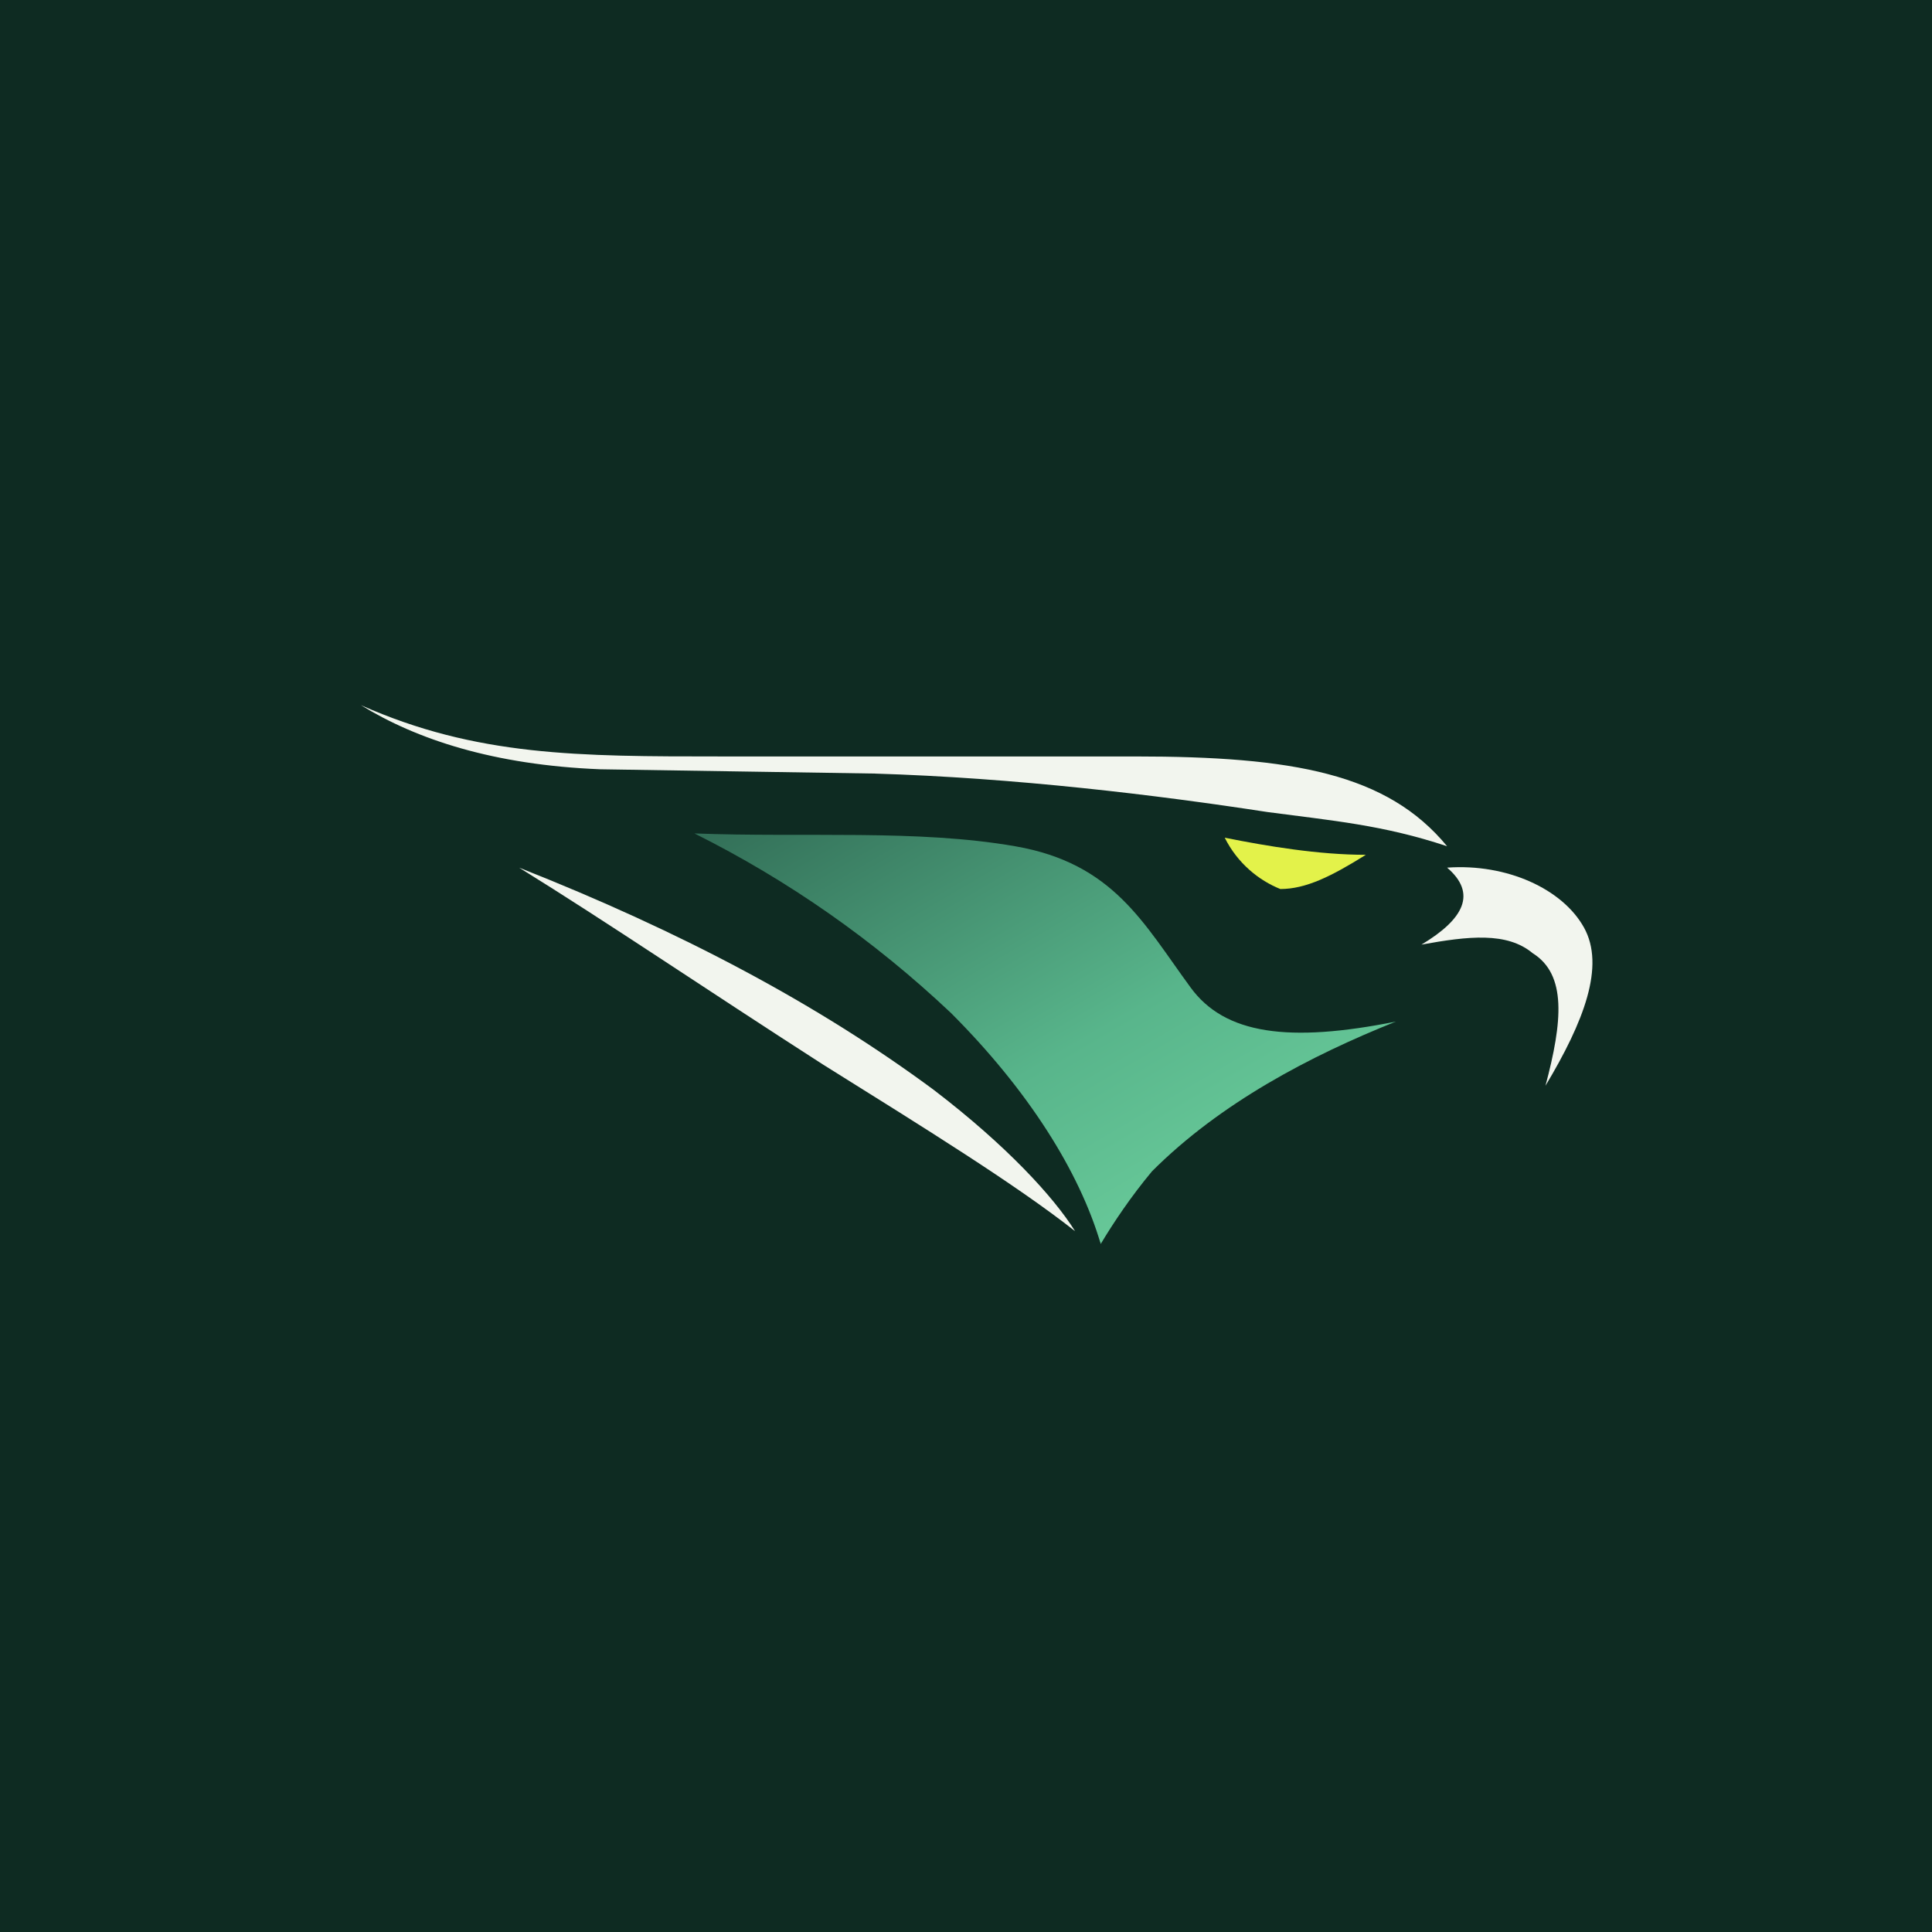
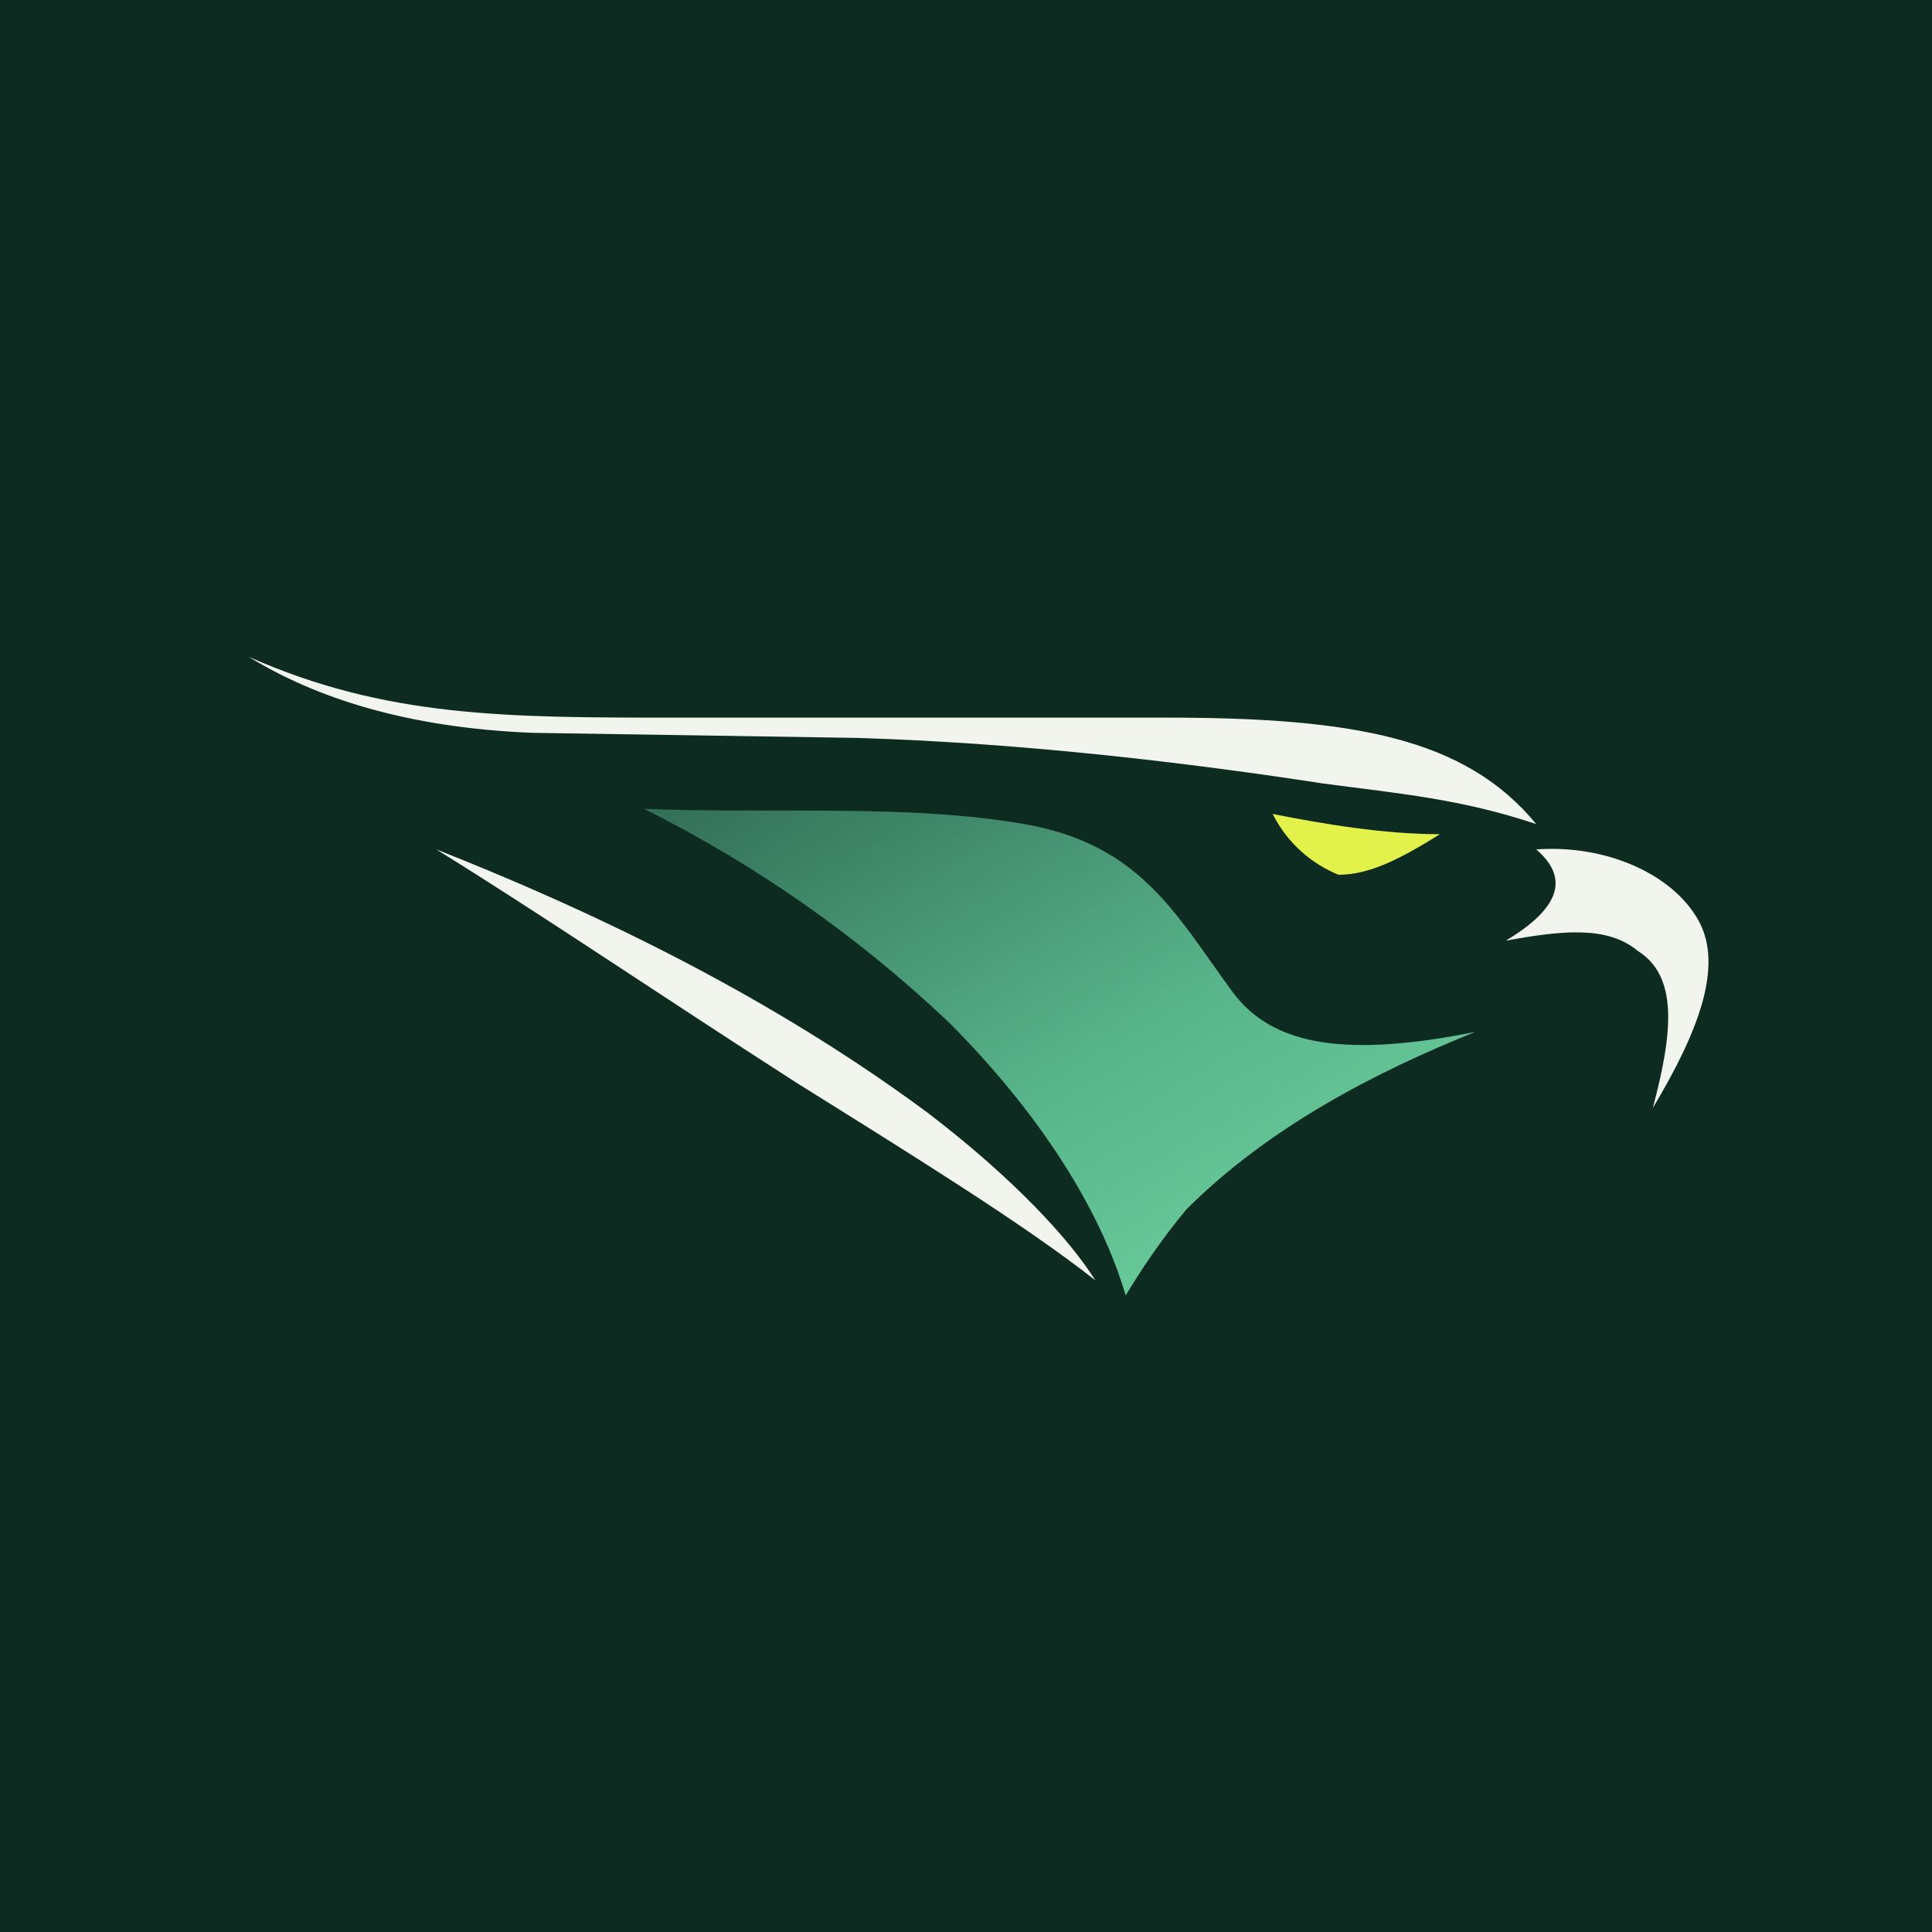
<svg xmlns="http://www.w3.org/2000/svg" width="1024" height="1024" viewBox="0 0 1024 1024">
  <rect width="1024" height="1024" fill="#0E2B22" />
-   <svg x="132" y="342" width="760" height="340" viewBox="20 16 335 150">
+   <svg x="62" y="310.5" width="900" height="403" viewBox="20 16 335 150">
    <defs>
      <linearGradient id="wing" x1="0" y1="0" x2="1" y2="1">
        <stop stop-color="#326E57" />
        <stop offset="0.53" stop-color="#58B58B" />
        <stop offset="1" stop-color="#73D7A3" />
      </linearGradient>
      <mask id="greenCut" maskUnits="userSpaceOnUse" x="20" y="16" width="335" height="150">
        <rect x="20" y="16" width="335" height="150" fill="white" />
        <path fill="black" d="M91 69 C132 77 163 92 185 112 C203 128 214 144 219 156 C199 137 177 116 149 97 C127 83 107 74 91 69 Z" />
      </mask>
    </defs>
    <path fill="#F2F5EE" d="M46 30 C73 42 97 42 130 42 L227 42 C264 42 286 46 300 63 C285 58 273 57 258 55 C232 51 199 47 166 46 L102 45 C77 44 59 38 46 30 Z" />
    <path fill="url(#wing)" mask="url(#greenCut)" d="M124 60 C150 61 176 59 199 63 C222 67 229 81 240 96 C248 107 263 109 288 104 C268 112 247 123 231 139 C226 145 222 151 219 156 C214 139 202 120 184 102 C166 85 146 71 124 60 Z" />
    <path fill="#F2F5EE" d="M83 68 C121 83 153 100 180 120 C197 133 208 145 213 153 C199 142 178 129 154 114 C126 96 104 81 83 68 Z" />
    <path fill="#E3F24A" d="M248 61 C258 63 270 65 281 65 C273 70 267 73 261 73 C256 71 251 67 248 61 Z" />
    <path fill="#F2F5EE" d="M300 68 C314 67 327 73 332 82 C337 91 332 104 323 119 C327 104 328 93 320 88 C314 83 305 84 294 86 C304 80 307 74 300 68 Z" />
  </svg>
</svg>
